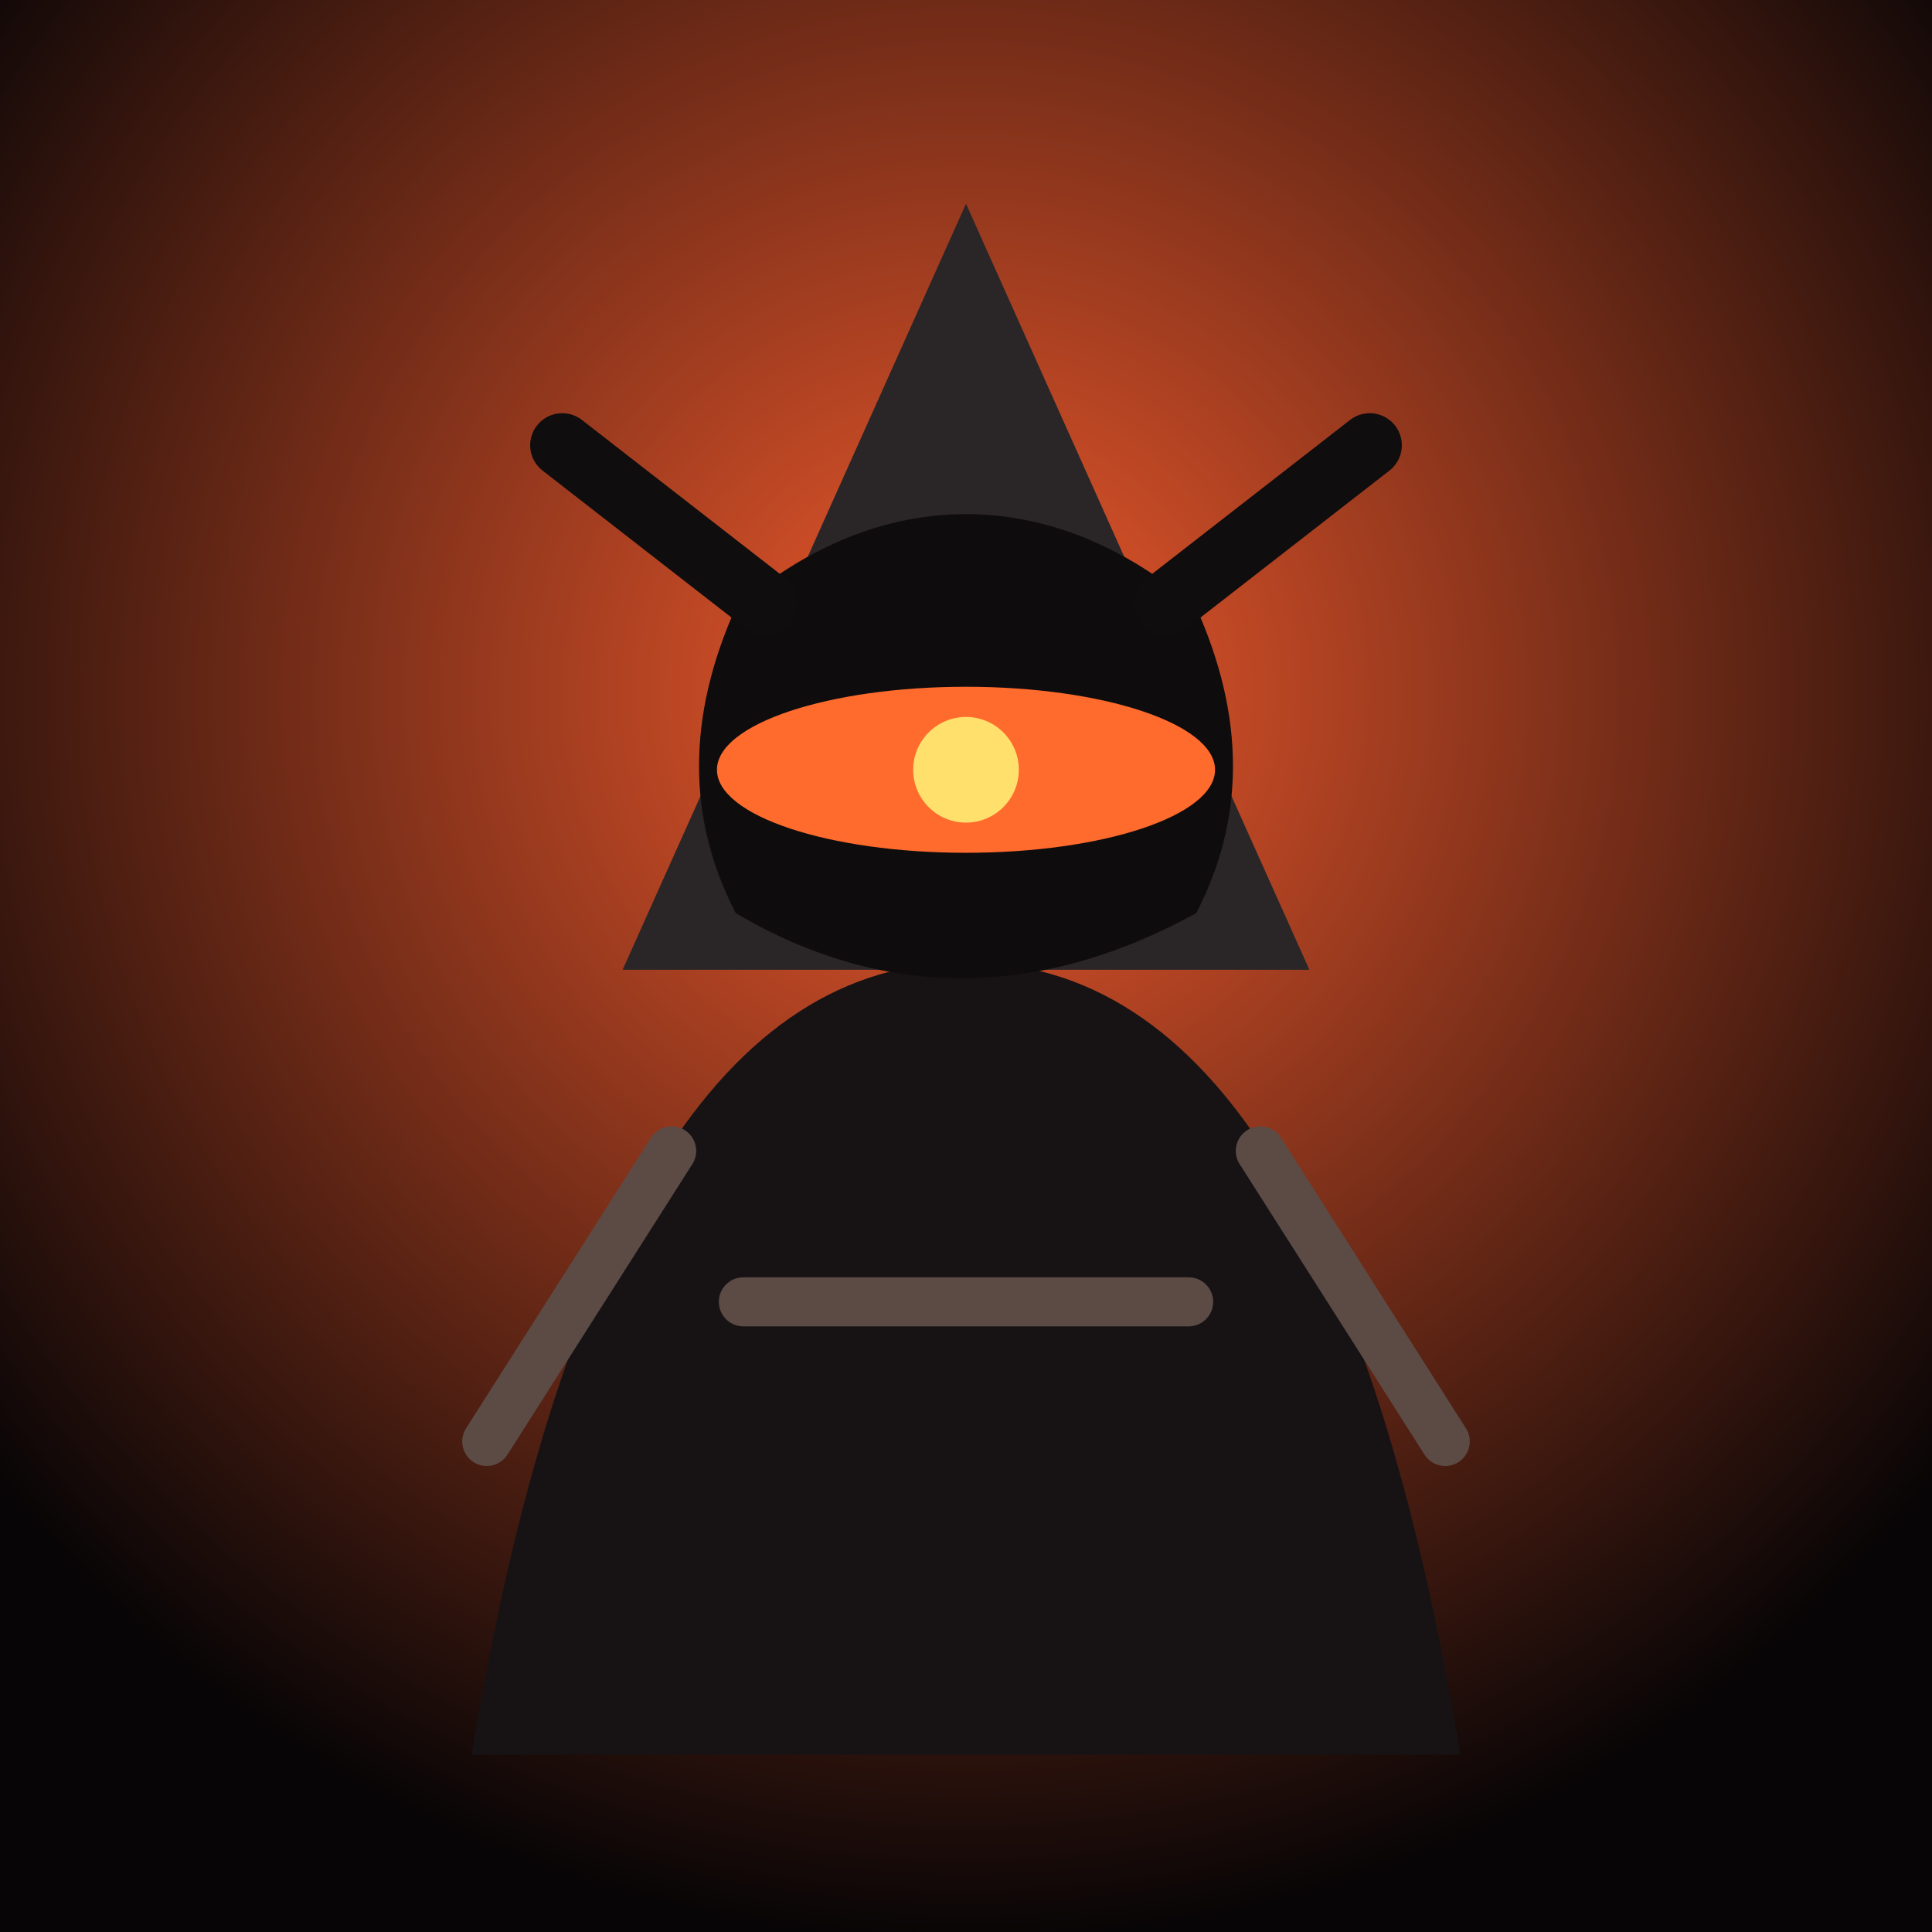
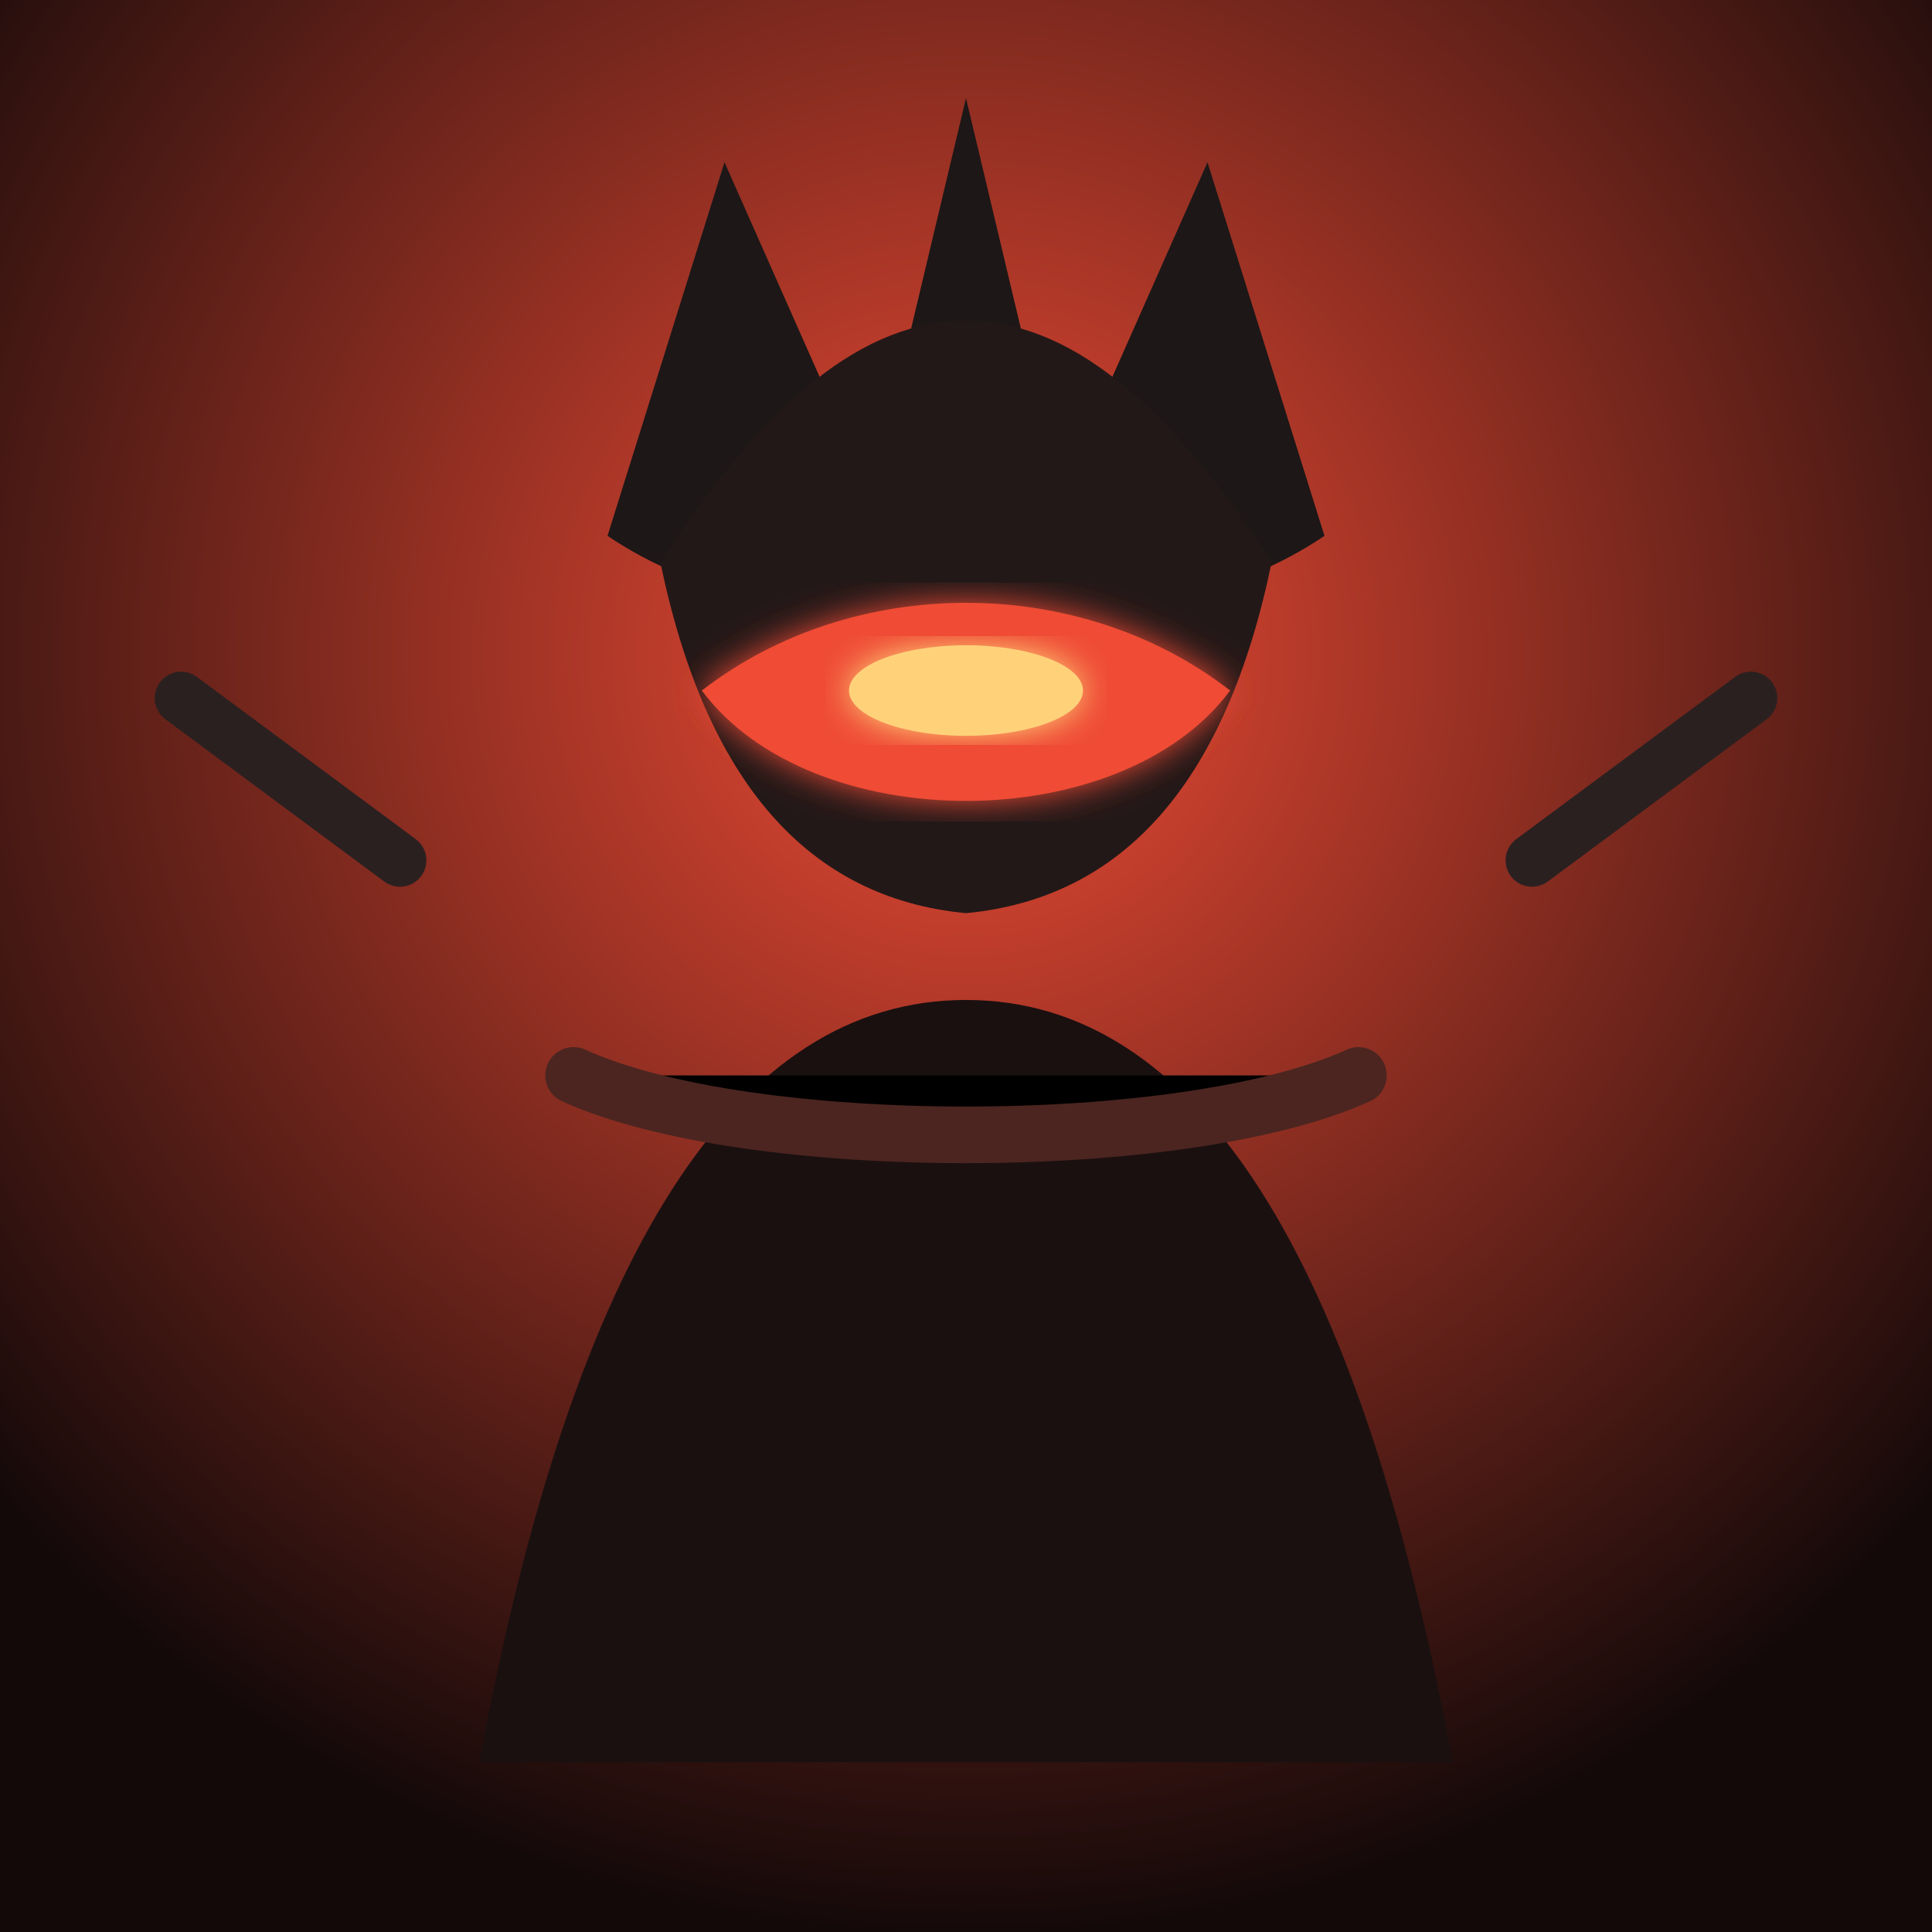
<svg xmlns="http://www.w3.org/2000/svg" viewBox="0 0 1024 1024" role="img" aria-label="Original armored shadow lord portrait">
  <defs>
-     <radialGradient id="bg" cx="50%" cy="36%" r="64%">
-       <stop stop-color="#f15a2d" />
-       <stop offset="1" stop-color="#080506" />
+     <radialGradient id="bg" cx="50%" cy="34%" r="66%">
+       <stop stop-color="#ef4b35" />
+       <stop offset="1" stop-color="#130909" />
    </radialGradient>
+     <filter id="fire">
+       <feGaussianBlur stdDeviation="9" result="b" />
+       <feMerge>
+         <feMergeNode in="b" />
+         <feMergeNode in="SourceGraphic" />
+       </feMerge>
+     </filter>
  </defs>
  <rect width="1024" height="1024" fill="url(#bg)" />
-   <path d="M250 930c46-280 134-420 262-420s216 140 262 420Z" fill="#171315" />
-   <path d="M330 514 512 108l182 406Z" fill="#2a2527" />
-   <path d="M390 322c76-66 168-66 244 0 26 58 26 112 0 162-84 46-166 46-244 0-26-50-26-104 0-162Z" fill="#0e0c0d" />
-   <ellipse cx="512" cy="408" rx="132" ry="44" fill="#ff6a2d" />
-   <circle cx="512" cy="408" r="28" fill="#ffe06c" />
-   <g stroke="#5c4b45" stroke-width="26" stroke-linecap="round">
-     <path d="M356 610 258 764" />
-     <path d="M668 610l98 154" />
-     <path d="M394 690h236" />
-   </g>
-   <path d="M298 236 406 320M726 236 618 320" stroke="#0f0d0e" stroke-width="34" stroke-linecap="round" />
+   <path d="M254 934c50-270 136-404 258-404s208 134 258 404Z" fill="#1b1010" />
+   <path d="M322 284 384 86l78 176 50-210 50 210 78-176 62 198c-94 64-286 64-380 0Z" fill="#1d1717" />
+   <path d="M350 298c56-86 108-128 162-128s106 42 162 128c-24 116-78 178-162 186-84-8-138-70-162-186Z" fill="#231818" />
+   <path d="M372 366c80-62 200-62 280 0-58 78-222 78-280 0Z" fill="#ef4b35" filter="url(#fire)" />
+   <ellipse cx="512" cy="366" rx="62" ry="24" fill="#ffd27a" filter="url(#fire)" />
+   <path d="M304 570c92 42 324 42 416 0" stroke="#4c2520" stroke-width="30" stroke-linecap="round" />
+   <path d="M264 770h496" stroke="#ef4b35" stroke-width="24" stroke-linecap="round" filter="url(#fire)" />
+   <path d="M212 456 96 370m716 86 116-86" stroke="#2b2020" stroke-width="28" stroke-linecap="round" />
</svg>
